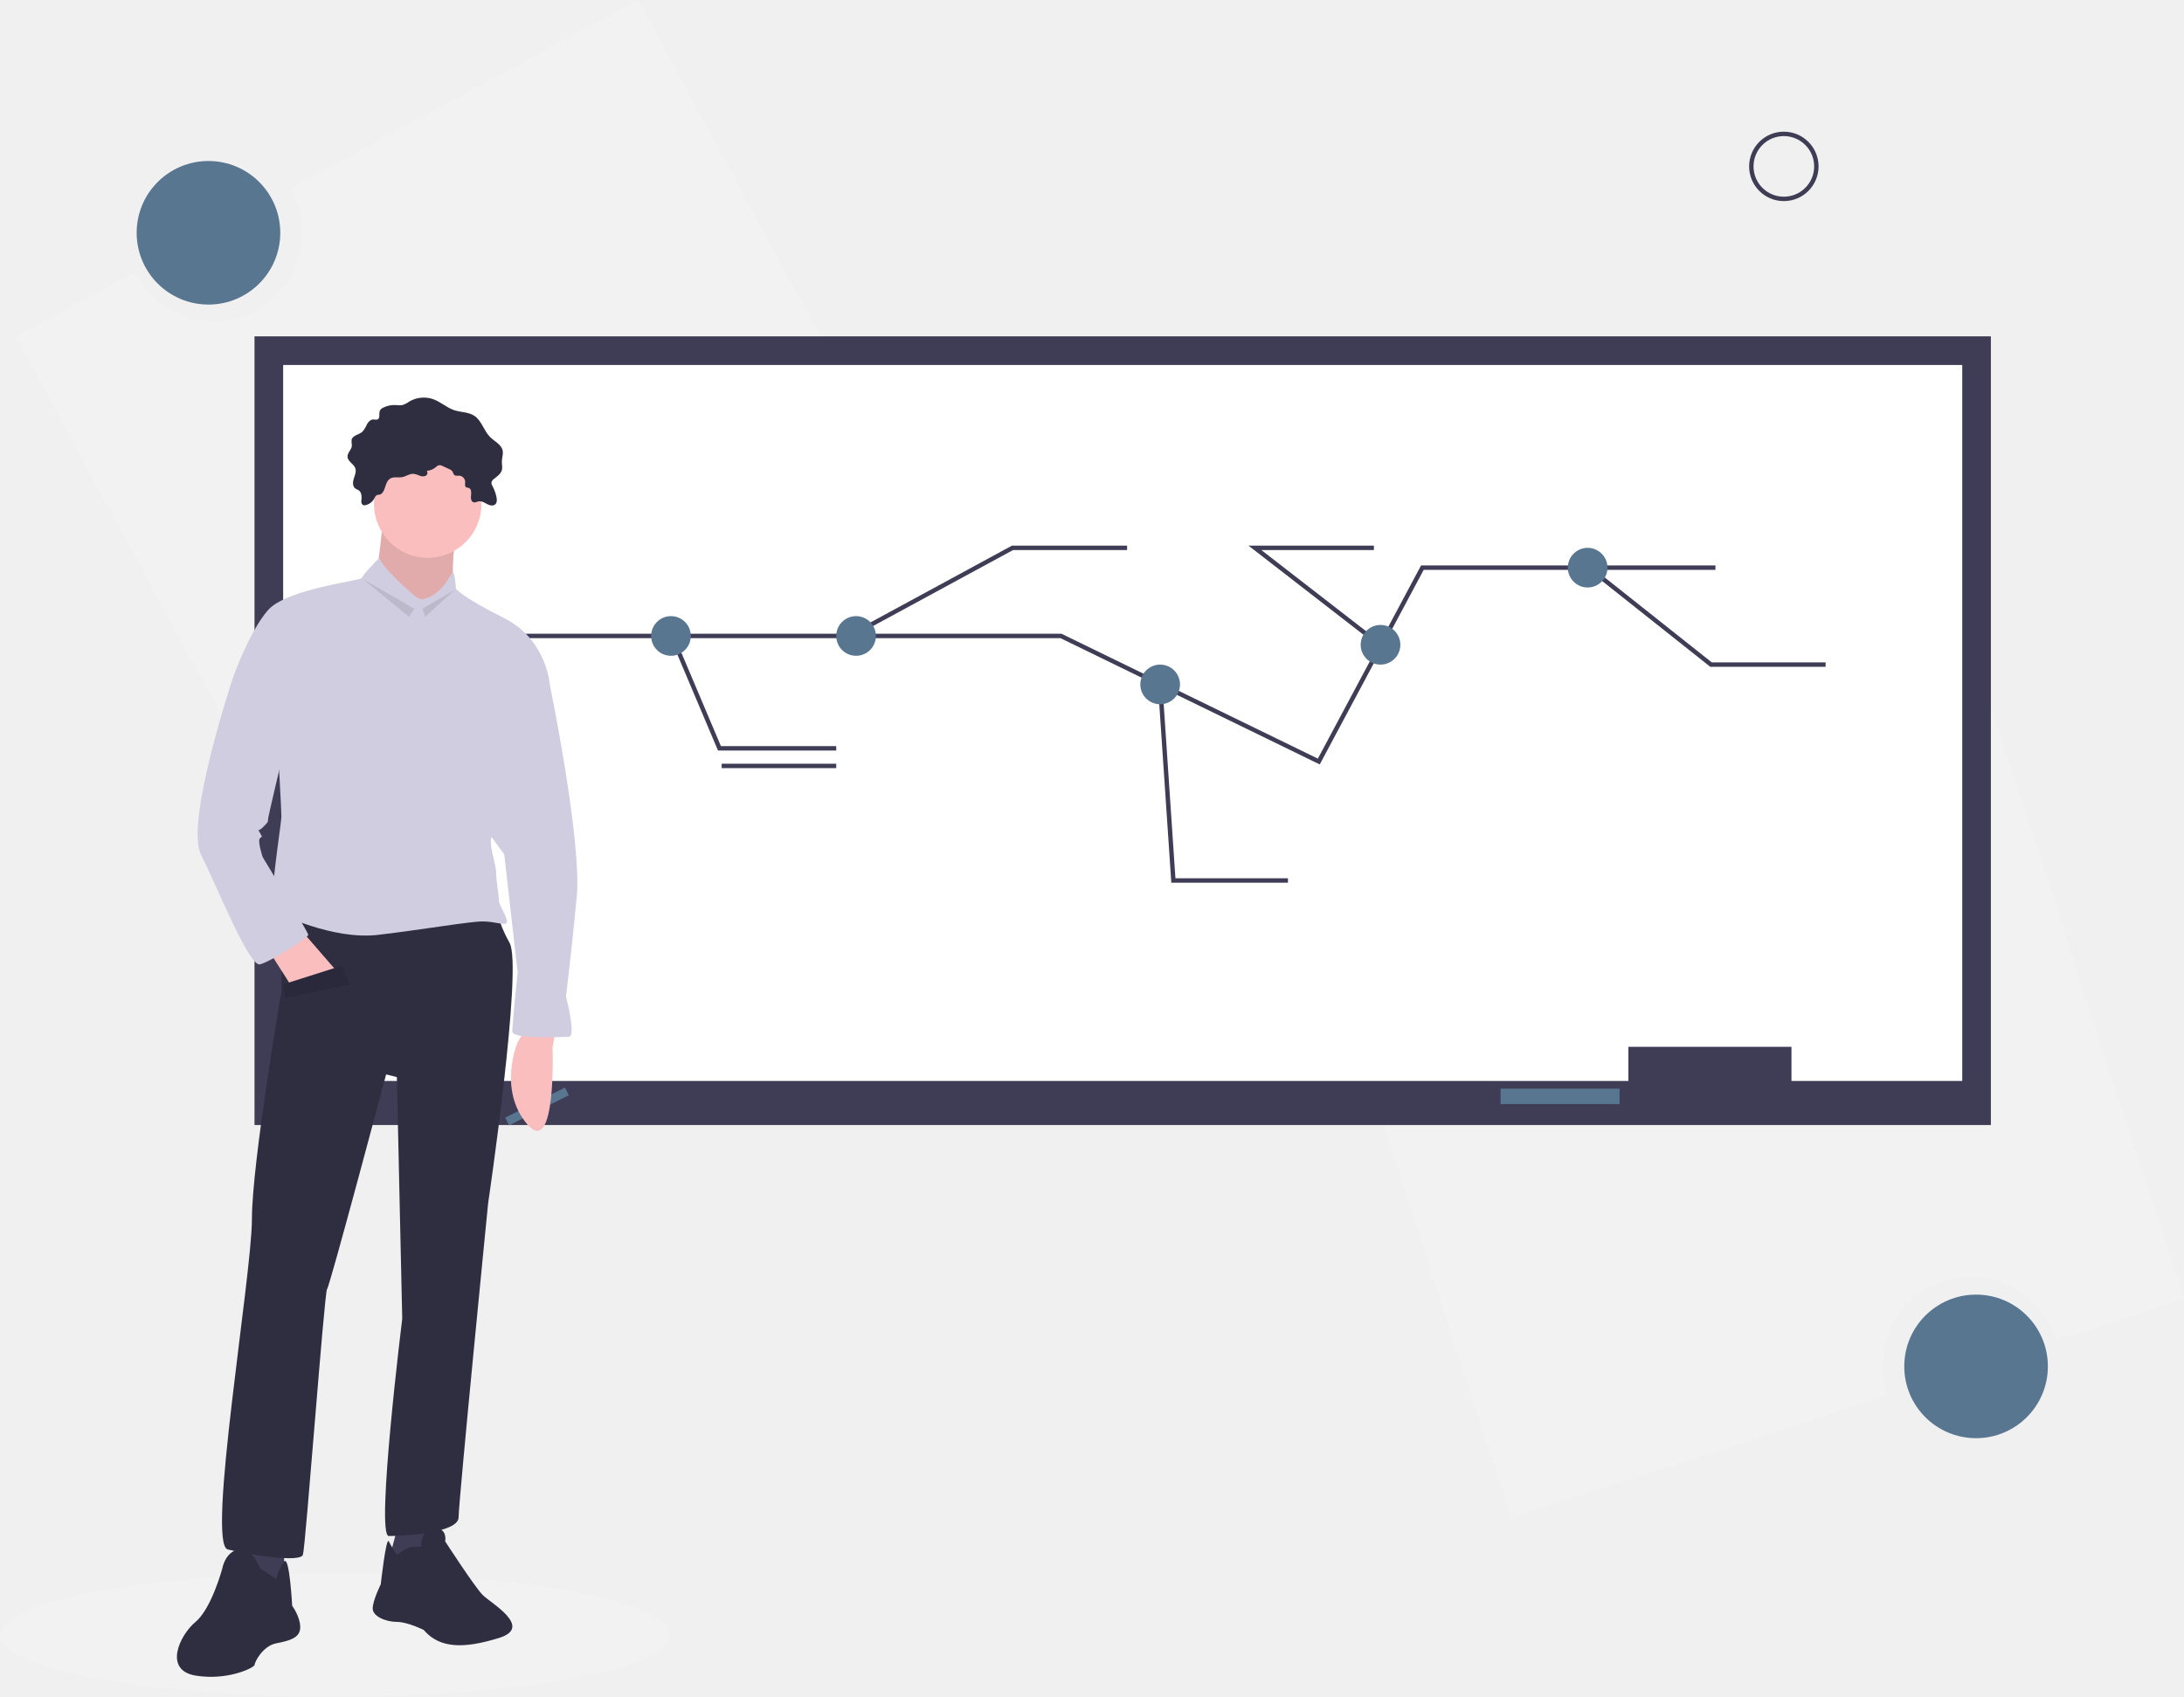
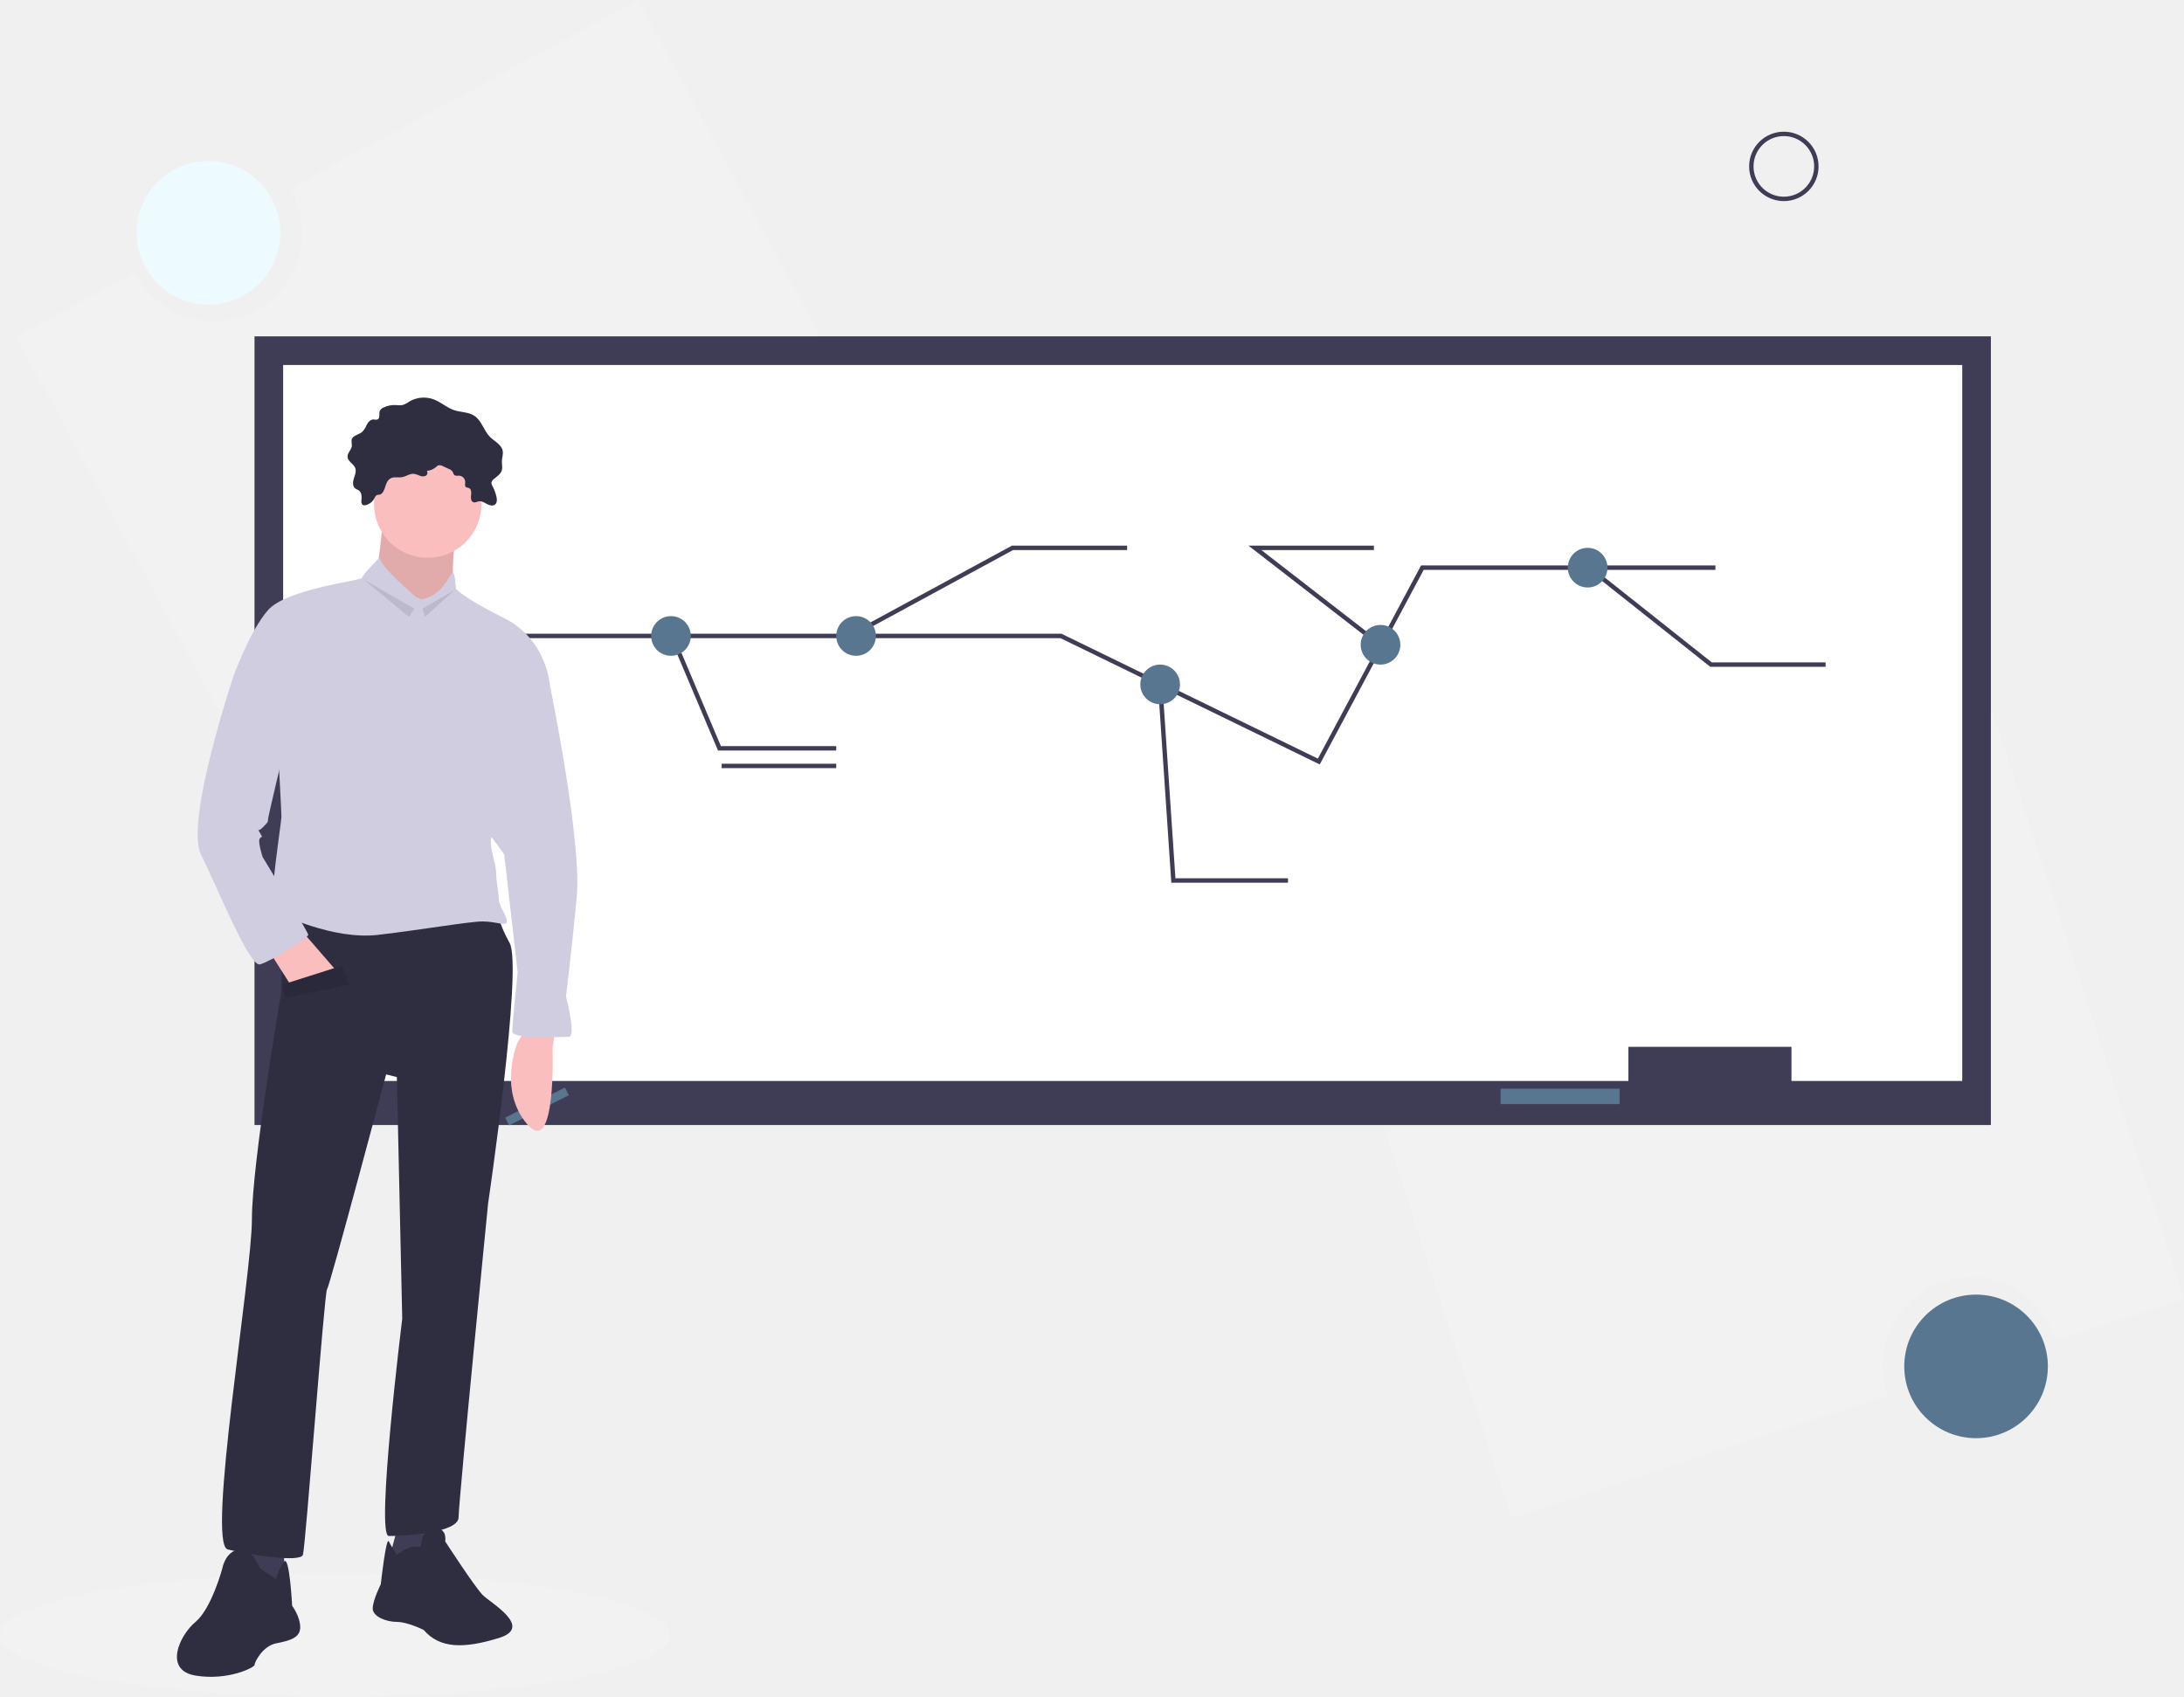
- <svg xmlns="http://www.w3.org/2000/svg" id="e7b3b0c3-1e4f-480c-906c-c03021e90d10" data-name="Layer 1" width="991.14" height="770.178" viewBox="0 0 991.14 770.178">
-   <path d="M394.011,64.911,236.158,150.413a40.156,40.156,0,1,1-70.587,38.234l-53.823,29.154L251.167,475.195,533.43,322.305Z" transform="translate(-104.4301 -64.91113)" fill="#f2f2f2" />
-   <circle cx="94.604" cy="105.668" r="32.587" fill="#597690" />
-   <path d="M790.385,753.975l170.672-55.671a40.156,40.156,0,1,1,76.319-24.894l58.194-18.982-90.777-278.297L699.608,475.679Z" transform="translate(-104.4301 -64.91113)" fill="#f2f2f2" />
-   <circle cx="896.776" cy="620.244" r="32.587" fill="#597690" />
-   <rect x="115.5" y="152.678" width="788" height="358" fill="#3f3d56" />
-   <rect x="128.5" y="165.678" width="762" height="325" fill="#fff" />
-   <rect x="739" y="475.178" width="74" height="25" fill="#3f3d56" />
-   <rect x="681" y="494.178" width="54" height="7" fill="#597690" />
-   <polyline points="190.5 288.678 481.5 288.678 526.616 310.657 598.5 345.678 645.5 257.678 778.5 257.678" fill="none" stroke="#3f3d56" stroke-miterlimit="10" stroke-width="2" />
-   <polyline points="304.925 288.678 326.5 339.678 379.5 339.678" fill="none" stroke="#3f3d56" stroke-miterlimit="10" stroke-width="2" />
-   <polyline points="385.807 288.678 459.5 248.678 511.5 248.678" fill="none" stroke="#3f3d56" stroke-miterlimit="10" stroke-width="2" />
-   <circle cx="304.5" cy="288.678" r="9" fill="#597690" />
-   <circle cx="388.5" cy="288.678" r="9" fill="#597690" />
-   <polyline points="526.5 310.678 532.5 399.678 584.5 399.678" fill="none" stroke="#3f3d56" stroke-miterlimit="10" stroke-width="2" />
-   <polyline points="626.65 292.971 569.5 248.678 623.5 248.678" fill="none" stroke="#3f3d56" stroke-miterlimit="10" stroke-width="2" />
-   <polyline points="721.051 257.678 776.5 301.678 828.5 301.678" fill="none" stroke="#3f3d56" stroke-miterlimit="10" stroke-width="2" />
-   <circle cx="526.5" cy="310.678" r="9" fill="#597690" />
-   <circle cx="720.5" cy="257.678" r="9" fill="#597690" />
-   <circle cx="626.5" cy="292.678" r="9" fill="#597690" />
-   <line x1="327.5" y1="347.678" x2="379.5" y2="347.678" fill="none" stroke="#3f3d56" stroke-miterlimit="10" stroke-width="2" />
-   <path d="M615.93,322.589h0Z" transform="translate(-104.4301 -64.91113)" fill="none" stroke="#3f3d56" stroke-miterlimit="10" stroke-width="2" />
-   <path d="M727.93,321.589h0Z" transform="translate(-104.4301 -64.91113)" fill="none" stroke="#3f3d56" stroke-miterlimit="10" stroke-width="2" />
-   <path d="M727.93,329.589h0Z" transform="translate(-104.4301 -64.91113)" fill="none" stroke="#3f3d56" stroke-miterlimit="10" stroke-width="2" />
-   <path d="M932.93,374.589h0Z" transform="translate(-104.4301 -64.91113)" fill="none" stroke="#3f3d56" stroke-miterlimit="10" stroke-width="2" />
-   <path d="M913.93,382.589h0Z" transform="translate(-104.4301 -64.91113)" fill="none" stroke="#3f3d56" stroke-miterlimit="10" stroke-width="2" />
-   <path d="M688.93,472.589h0Z" transform="translate(-104.4301 -64.91113)" fill="none" stroke="#3f3d56" stroke-miterlimit="10" stroke-width="2" />
-   <circle cx="809.542" cy="75.53" r="14.756" fill="none" stroke="#3f3d56" stroke-miterlimit="10" stroke-width="2" />
-   <ellipse cx="152" cy="742.178" rx="152" ry="28" fill="#f2f2f2" />
-   <polygon points="256.389 493.658 229.272 507.339 231.027 510.834 258.143 497.153 256.389 493.658" fill="#597690" />
-   <path d="M356.41,533.122l-1.218,7.309s1.827,50.557-11.573,34.72-4.264-37.156-4.264-37.156l3.655-6.091Z" transform="translate(-104.4301 -64.91113)" fill="#fbbebe" />
-   <path d="M278.443,299.221s-2.436,25.583-3.655,26.801,18.274,24.365,18.274,24.365l17.055-15.837s-1.218-23.146,2.436-28.019S278.443,299.221,278.443,299.221Z" transform="translate(-104.4301 -64.91113)" fill="#fbbebe" />
-   <path d="M278.443,299.221s-2.436,25.583-3.655,26.801,18.274,24.365,18.274,24.365l17.055-15.837s-1.218-23.146,2.436-28.019S278.443,299.221,278.443,299.221Z" transform="translate(-104.4301 -64.91113)" opacity="0.1" />
-   <polygon points="128.939 700.894 128.939 722.822 120.411 724.041 108.229 720.386 111.883 697.239 128.939 700.894" fill="#3f3d56" />
-   <path d="M222.405,776.769s-3.655-9.746-9.746-8.528-7.309,8.528-7.309,8.528-4.873,18.274-12.182,24.365-14.619,21.928,0,24.365,26.801-3.655,26.801-4.873,3.655-8.528,9.746-9.746,10.964-2.436,10.964-7.309-3.655-9.746-3.655-9.746-1.218-23.108-3.655-20.082a24.234,24.234,0,0,0-3.655,7.899Z" transform="translate(-104.4301 -64.91113)" fill="#2f2e41" />
-   <polygon points="181.323 689.93 176.45 708.203 188.632 710.64 194.723 704.549 195.941 688.712 181.323 689.93" fill="#3f3d56" />
-   <path d="M284.534,770.678s4.873-3.655,7.309-3.655h3.655s0-8.528,6.091-8.528,4.873,6.091,4.873,6.091,13.401,20.71,17.055,24.365,23.146,14.619,7.309,19.492-26.801,4.873-34.111-3.655c0,0-7.309-3.655-12.182-3.655s-10.964-2.436-10.964-6.091,3.655-10.964,3.655-10.964,2.436-21.928,3.655-19.492S284.534,770.678,284.534,770.678Z" transform="translate(-104.4301 -64.91113)" fill="#2f2e41" />
-   <path d="M232.15,474.647v40.202s-13.401,77.967-13.401,103.55-20.71,147.406-10.964,149.843,32.892,6.091,34.111,2.436,9.746-119.387,10.964-120.605,26.801-97.459,26.801-97.459l4.873,1.218,2.436,109.641s-12.182,98.677-6.091,98.677,31.674-1.218,31.674-8.528,13.401-142.533,13.401-142.533,15.837-107.205,9.746-118.169-6.091-17.055-6.091-17.055Z" transform="translate(-104.4301 -64.91113)" fill="#2f2e41" />
-   <circle cx="194.114" cy="228.828" r="24.365" fill="#fbbebe" />
-   <path d="M293.062,335.769s-15.228-12.791-16.446-17.664c0,0-7.919,7.919-7.919,9.137s-34.111,4.873-42.638,14.619-15.837,30.456-15.837,30.456l20.71,38.983s1.218,21.928,1.218,24.365-6.091,41.42-3.655,42.638,26.801,13.401,47.511,10.964,41.42-6.091,47.511-6.091,10.964,2.436,10.964,0-3.655-7.309-3.655-9.746-1.218-8.528-1.218-12.182-2.436-9.746-2.436-14.619,26.801-70.658,26.801-70.658-1.218-20.71-20.71-30.456-21.928-13.401-21.928-13.401-.38-7.309-1.408-7.309-4.683,10.964-14.429,12.182Z" transform="translate(-104.4301 -64.91113)" fill="#d0cde1" />
-   <polygon points="122.847 432.883 131.375 446.283 153.303 441.41 137.466 423.137 122.847 432.883" fill="#fbbebe" />
-   <path d="M346.664,366.224l7.309,9.746s14.619,70.658,12.182,96.24-4.873,45.075-4.873,45.075,4.873,18.274,1.218,18.274-25.583,1.218-25.583-2.436S339.355,506.321,339.355,506.321L333.264,452.719l-13.401-18.274Z" transform="translate(-104.4301 -64.91113)" fill="#d0cde1" />
-   <path d="M281.995,281.911c1.494-.633,3.22-.119,4.82-.39,1.878-.317,3.559-1.709,5.455-1.533a10.484,10.484,0,0,1,2.597.843,3.391,3.391,0,0,0,2.661.095,1.512,1.512,0,0,0,.579-2.271,7.52,7.52,0,0,0,4.327-1.863,3.23,3.23,0,0,1,.826-.62,2.696,2.696,0,0,1,2.122.331l2.788,1.285a3.526,3.526,0,0,1,1.593,1.14c.332.517.396,1.212.866,1.608.599.505,1.495.258,2.277.307a2.912,2.912,0,0,1,2.63,2.84c-.011.818-.309,1.822.338,2.322.375.29.908.244,1.348.422,1.139.463,1.144,2.049.976,3.267s-.085,2.825,1.086,3.2c.825.264,1.667-.299,2.524-.424,1.293-.189,2.488.619,3.639,1.238s2.679,1.036,3.676.192c.928-.785.868-2.221.613-3.41a18.79,18.79,0,0,0-1.787-4.887,3.102,3.102,0,0,1-.518-1.521,2.754,2.754,0,0,1,1.278-1.86c1.41-1.115,3.032-2.237,3.488-3.975.335-1.276-.042-2.621-.013-3.94.035-1.605.673-3.202.374-4.779-.542-2.858-3.723-4.234-5.777-6.294-2.822-2.832-3.738-7.361-7.067-9.573-2.664-1.769-6.148-1.558-9.182-2.571-3.332-1.112-6.015-3.667-9.302-4.907a12.963,12.963,0,0,0-11.019.966,11.028,11.028,0,0,1-3.239,1.655,11.647,11.647,0,0,1-2.949-.034,11.381,11.381,0,0,0-5.623,1.16,3.144,3.144,0,0,0-1.575,1.382c-.589,1.307.266,3.35-1.024,3.975-.601.291-1.312.012-1.98.027-1.299.029-2.299,1.159-2.917,2.302a11.033,11.033,0,0,1-2.044,3.29c-1.588,1.391-4.474,1.621-4.889,3.691a20.124,20.124,0,0,0,.149,2.622c-.12,1.835-2.083,3.229-1.981,5.064.118,2.117,2.808,3.152,3.527,5.147.548,1.519-.173,3.161-.669,4.698s-.645,3.506.635,4.49c.502.386,1.148.544,1.66.916,1.325.964,1.308,2.908,1.161,4.54a2.135,2.135,0,0,0,.481,1.944,1.799,1.799,0,0,0,1.472.177,6.01,6.01,0,0,0,3.804-2.862c.427-.705.512-1.327,1.288-1.702.526-.254,1.165-.027,1.7-.357C279.746,287.709,278.869,283.236,281.995,281.911Z" transform="translate(-104.4301 -64.91113)" fill="#2f2e41" />
-   <path d="M213.877,368.661l-3.655,3.655S188.294,438.1,195.603,452.719s21.928,51.166,26.801,49.948,21.928-12.182,21.928-13.401-20.71-35.329-20.71-35.329-2.436-7.309-1.218-8.528,1.218,0,0-2.436-1.218,0,1.218-2.436,2.436-2.436,2.436-3.655,7.309-31.674,7.309-31.674Z" transform="translate(-104.4301 -64.91113)" fill="#d0cde1" />
-   <polygon points="128.329 446.892 155.131 438.365 158.785 446.892 129.548 452.983 128.329 446.892" fill="#2f2e41" />
-   <polygon points="128.329 446.892 155.131 438.365 158.785 446.892 129.548 452.983 128.329 446.892" opacity="0.1" />
-   <polygon points="164.876 262.939 185.586 279.994 188.023 276.339 164.876 262.939" opacity="0.1" />
-   <polygon points="206.296 267.812 191.678 276.339 192.896 279.994 206.296 267.812" opacity="0.1" />
+ <svg xmlns="http://www.w3.org/2000/svg" id="consulting-color" width="991.14" height="770.178" viewBox="0 0 991.14 770.178">
+   <path id="Path_962" data-name="Path 962" d="M394.011,64.911l-157.853,85.5a40.156,40.156,0,1,1-70.587,38.234L111.748,217.8,251.167,475.2,533.43,322.305Z" transform="translate(-104.43 -64.911)" fill="#f2f2f2" />
+   <circle id="Ellipse_64" data-name="Ellipse 64" cx="32.587" cy="32.587" r="32.587" transform="translate(62.016 73.081)" fill="#edfbff" />
+   <path id="Path_963" data-name="Path 963" d="M790.385,753.975,961.057,698.3a40.156,40.156,0,1,1,76.319-24.894l58.194-18.982-90.777-278.3L699.608,475.679Z" transform="translate(-104.43 -64.911)" fill="#f2f2f2" />
+   <circle id="Ellipse_65" data-name="Ellipse 65" cx="32.587" cy="32.587" r="32.587" transform="translate(864.188 587.657)" fill="#597690" />
+   <rect id="Rectangle_829" data-name="Rectangle 829" width="788" height="358" transform="translate(115.5 152.678)" fill="#3f3d56" />
+   <rect id="Rectangle_830" data-name="Rectangle 830" width="762" height="325" transform="translate(128.5 165.678)" fill="#fff" />
+   <rect id="Rectangle_831" data-name="Rectangle 831" width="74" height="25" transform="translate(739 475.178)" fill="#3f3d56" />
+   <rect id="Rectangle_832" data-name="Rectangle 832" width="54" height="7" transform="translate(681 494.178)" fill="#597690" />
+   <path id="Path_964" data-name="Path 964" d="M190.5,288.678h291l45.116,21.979L598.5,345.678l47-88h133" fill="none" stroke="#3f3d56" stroke-miterlimit="10" stroke-width="2" />
+   <path id="Path_965" data-name="Path 965" d="M304.925,288.678l21.575,51h53" fill="none" stroke="#3f3d56" stroke-miterlimit="10" stroke-width="2" />
+   <path id="Path_966" data-name="Path 966" d="M385.807,288.678l73.693-40h52" fill="none" stroke="#3f3d56" stroke-miterlimit="10" stroke-width="2" />
+   <circle id="Ellipse_66" data-name="Ellipse 66" cx="9" cy="9" r="9" transform="translate(295.5 279.678)" fill="#597690" />
+   <circle id="Ellipse_67" data-name="Ellipse 67" cx="9" cy="9" r="9" transform="translate(379.5 279.678)" fill="#597690" />
+   <path id="Path_967" data-name="Path 967" d="M526.5,310.678l6,89h52" fill="none" stroke="#3f3d56" stroke-miterlimit="10" stroke-width="2" />
+   <path id="Path_968" data-name="Path 968" d="M626.65,292.971,569.5,248.678h54" fill="none" stroke="#3f3d56" stroke-miterlimit="10" stroke-width="2" />
+   <path id="Path_969" data-name="Path 969" d="M721.051,257.678l55.449,44h52" fill="none" stroke="#3f3d56" stroke-miterlimit="10" stroke-width="2" />
+   <circle id="Ellipse_68" data-name="Ellipse 68" cx="9" cy="9" r="9" transform="translate(517.5 301.678)" fill="#597690" />
+   <circle id="Ellipse_69" data-name="Ellipse 69" cx="9" cy="9" r="9" transform="translate(711.5 248.678)" fill="#597690" />
+   <circle id="Ellipse_70" data-name="Ellipse 70" cx="9" cy="9" r="9" transform="translate(617.5 283.678)" fill="#597690" />
+   <line id="Line_21" data-name="Line 21" x2="52" transform="translate(327.5 347.678)" fill="none" stroke="#3f3d56" stroke-miterlimit="10" stroke-width="2" />
+   <path id="Path_970" data-name="Path 970" d="M615.93,322.589Z" transform="translate(-104.43 -64.911)" fill="none" stroke="#3f3d56" stroke-miterlimit="10" stroke-width="2" />
+   <path id="Path_971" data-name="Path 971" d="M727.93,321.589Z" transform="translate(-104.43 -64.911)" fill="none" stroke="#3f3d56" stroke-miterlimit="10" stroke-width="2" />
+   <path id="Path_972" data-name="Path 972" d="M727.93,329.589Z" transform="translate(-104.43 -64.911)" fill="none" stroke="#3f3d56" stroke-miterlimit="10" stroke-width="2" />
+   <path id="Path_973" data-name="Path 973" d="M932.93,374.589Z" transform="translate(-104.43 -64.911)" fill="none" stroke="#3f3d56" stroke-miterlimit="10" stroke-width="2" />
+   <path id="Path_974" data-name="Path 974" d="M913.93,382.589Z" transform="translate(-104.43 -64.911)" fill="none" stroke="#3f3d56" stroke-miterlimit="10" stroke-width="2" />
+   <path id="Path_975" data-name="Path 975" d="M688.93,472.589Z" transform="translate(-104.43 -64.911)" fill="none" stroke="#3f3d56" stroke-miterlimit="10" stroke-width="2" />
+   <circle id="Ellipse_71" data-name="Ellipse 71" cx="14.756" cy="14.756" r="14.756" transform="translate(794.786 60.774)" fill="none" stroke="#3f3d56" stroke-miterlimit="10" stroke-width="2" />
+   <ellipse id="Ellipse_72" data-name="Ellipse 72" cx="152" cy="28" rx="152" ry="28" transform="translate(0 714.178)" fill="#f2f2f2" />
+   <path id="Path_976" data-name="Path 976" d="M256.389,493.658l-27.117,13.681,1.755,3.5,27.116-13.681Z" fill="#597690" />
+   <path id="Path_977" data-name="Path 977" d="M356.41,533.122l-1.218,7.309s1.827,50.557-11.573,34.72S339.355,538,339.355,538l3.655-6.091Z" transform="translate(-104.43 -64.911)" fill="#fbbebe" />
+   <path id="Path_978" data-name="Path 978" d="M278.443,299.221s-2.436,25.583-3.655,26.8,18.274,24.365,18.274,24.365l17.055-15.837s-1.218-23.146,2.436-28.019S278.443,299.221,278.443,299.221Z" transform="translate(-104.43 -64.911)" fill="#fbbebe" />
+   <path id="Path_979" data-name="Path 979" d="M278.443,299.221s-2.436,25.583-3.655,26.8,18.274,24.365,18.274,24.365l17.055-15.837s-1.218-23.146,2.436-28.019S278.443,299.221,278.443,299.221Z" transform="translate(-104.43 -64.911)" opacity="0.1" />
+   <path id="Path_980" data-name="Path 980" d="M128.939,700.894v21.928l-8.528,1.219-12.182-3.655,3.654-23.147Z" fill="#3f3d56" />
+   <path id="Path_981" data-name="Path 981" d="M222.4,776.769s-3.655-9.746-9.746-8.528-7.309,8.528-7.309,8.528-4.873,18.273-12.182,24.365-14.619,21.928,0,24.365,26.8-3.655,26.8-4.873,3.655-8.528,9.746-9.746,10.964-2.436,10.964-7.309-3.655-9.746-3.655-9.746-1.218-23.108-3.655-20.082a24.234,24.234,0,0,0-3.655,7.9Z" transform="translate(-104.43 -64.911)" fill="#2f2e41" />
+   <path id="Path_982" data-name="Path 982" d="M181.323,689.93,176.45,708.2l12.182,2.437,6.091-6.091,1.218-15.837Z" fill="#3f3d56" />
+   <path id="Path_983" data-name="Path 983" d="M284.534,770.678s4.873-3.655,7.309-3.655H295.5s0-8.528,6.091-8.528,4.873,6.091,4.873,6.091,13.4,20.71,17.055,24.365,23.146,14.619,7.309,19.492-26.8,4.873-34.111-3.655c0,0-7.309-3.655-12.182-3.655s-10.964-2.436-10.964-6.091,3.655-10.964,3.655-10.964,2.436-21.928,3.655-19.492S284.534,770.678,284.534,770.678Z" transform="translate(-104.43 -64.911)" fill="#2f2e41" />
+   <path id="Path_984" data-name="Path 984" d="M232.15,474.647v40.2s-13.4,77.967-13.4,103.55-20.71,147.406-10.964,149.843,32.892,6.091,34.111,2.436,9.746-119.387,10.964-120.605,26.8-97.459,26.8-97.459l4.873,1.218,2.436,109.641s-12.182,98.677-6.091,98.677,31.674-1.218,31.674-8.528,13.4-142.533,13.4-142.533,15.837-107.2,9.746-118.169-6.091-17.055-6.091-17.055Z" transform="translate(-104.43 -64.911)" fill="#2f2e41" />
+   <circle id="Ellipse_73" data-name="Ellipse 73" cx="24.365" cy="24.365" r="24.365" transform="translate(169.749 204.464)" fill="#fbbebe" />
+   <path id="Path_985" data-name="Path 985" d="M293.062,335.769s-15.228-12.791-16.446-17.664c0,0-7.919,7.919-7.919,9.137s-34.111,4.873-42.638,14.619-15.837,30.456-15.837,30.456l20.71,38.983s1.218,21.928,1.218,24.365-6.091,41.42-3.655,42.638,26.8,13.4,47.511,10.964,41.42-6.091,47.511-6.091,10.964,2.436,10.964,0-3.655-7.309-3.655-9.746-1.218-8.528-1.218-12.182-2.436-9.746-2.436-14.619,26.8-70.658,26.8-70.658-1.218-20.71-20.71-30.456-21.928-13.4-21.928-13.4-.38-7.309-1.408-7.309-4.683,10.964-14.429,12.182Z" transform="translate(-104.43 -64.911)" fill="#d0cde1" />
+   <path id="Path_986" data-name="Path 986" d="M122.847,432.883l8.528,13.4L153.3,441.41l-15.837-18.273Z" fill="#fbbebe" />
+   <path id="Path_987" data-name="Path 987" d="M346.664,366.224l7.309,9.746s14.619,70.658,12.182,96.241-4.873,45.075-4.873,45.075,4.873,18.273,1.218,18.273-25.583,1.218-25.583-2.436,2.436-26.8,2.436-26.8l-6.091-53.6-13.4-18.273Z" transform="translate(-104.43 -64.911)" fill="#d0cde1" />
+   <path id="Path_988" data-name="Path 988" d="M282,281.911c1.493-.633,3.22-.12,4.82-.39,1.878-.317,3.559-1.709,5.455-1.533a10.485,10.485,0,0,1,2.6.843,3.391,3.391,0,0,0,2.661.1,1.512,1.512,0,0,0,.579-2.271,7.52,7.52,0,0,0,4.327-1.863,3.23,3.23,0,0,1,.826-.62,2.7,2.7,0,0,1,2.122.331l2.788,1.285a3.525,3.525,0,0,1,1.593,1.139c.332.517.4,1.212.866,1.608.6.505,1.495.258,2.277.307a2.912,2.912,0,0,1,2.63,2.84c-.011.818-.309,1.822.338,2.322.375.29.908.244,1.348.422,1.139.463,1.144,2.049.976,3.267s-.085,2.825,1.086,3.2c.825.264,1.667-.3,2.524-.424,1.293-.189,2.488.619,3.639,1.238s2.679,1.036,3.676.192c.928-.785.868-2.221.613-3.41a18.789,18.789,0,0,0-1.787-4.887,3.1,3.1,0,0,1-.518-1.521,2.754,2.754,0,0,1,1.278-1.86c1.41-1.115,3.032-2.237,3.488-3.975.335-1.276-.042-2.621-.013-3.94.035-1.6.673-3.2.374-4.779-.542-2.858-3.723-4.234-5.777-6.294-2.822-2.832-3.738-7.361-7.068-9.573-2.664-1.769-6.148-1.558-9.182-2.571-3.332-1.112-6.015-3.667-9.3-4.907a12.963,12.963,0,0,0-11.019.966,11.029,11.029,0,0,1-3.24,1.655,11.648,11.648,0,0,1-2.949-.034,11.382,11.382,0,0,0-5.623,1.16,3.144,3.144,0,0,0-1.575,1.382c-.589,1.307.266,3.35-1.024,3.975-.6.291-1.312.012-1.98.027-1.3.029-2.3,1.159-2.917,2.3a11.033,11.033,0,0,1-2.044,3.29c-1.588,1.391-4.474,1.621-4.889,3.691a20.121,20.121,0,0,0,.149,2.622c-.12,1.835-2.083,3.229-1.981,5.064.118,2.117,2.808,3.152,3.527,5.147.548,1.519-.173,3.161-.669,4.7s-.645,3.506.635,4.49c.5.386,1.148.544,1.66.916,1.325.964,1.308,2.908,1.161,4.54a2.135,2.135,0,0,0,.481,1.944,1.8,1.8,0,0,0,1.472.177,6.01,6.01,0,0,0,3.8-2.862c.427-.705.512-1.327,1.288-1.7.526-.254,1.165-.027,1.7-.357C279.746,287.709,278.869,283.236,282,281.911Z" transform="translate(-104.43 -64.911)" fill="#2f2e41" />
+   <path id="Path_989" data-name="Path 989" d="M213.877,368.661l-3.655,3.655s-21.928,65.785-14.619,80.4,21.928,51.166,26.8,49.948,21.928-12.182,21.928-13.4-20.71-35.329-20.71-35.329-2.436-7.309-1.218-8.528,1.218,0,0-2.436-1.218,0,1.218-2.436,2.436-2.436,2.436-3.655,7.309-31.674,7.309-31.674Z" transform="translate(-104.43 -64.911)" fill="#d0cde1" />
+   <path id="Path_990" data-name="Path 990" d="M128.329,446.892l26.8-8.527,3.654,8.527-29.237,6.091Z" fill="#2f2e41" />
+   <path id="Path_991" data-name="Path 991" d="M128.329,446.892l26.8-8.527,3.654,8.527-29.237,6.091Z" opacity="0.1" />
+   <path id="Path_992" data-name="Path 992" d="M164.876,262.939l20.71,17.055,2.437-3.655Z" opacity="0.1" />
+   <path id="Path_993" data-name="Path 993" d="M206.3,267.812l-14.618,8.527,1.218,3.655Z" opacity="0.1" />
</svg>
